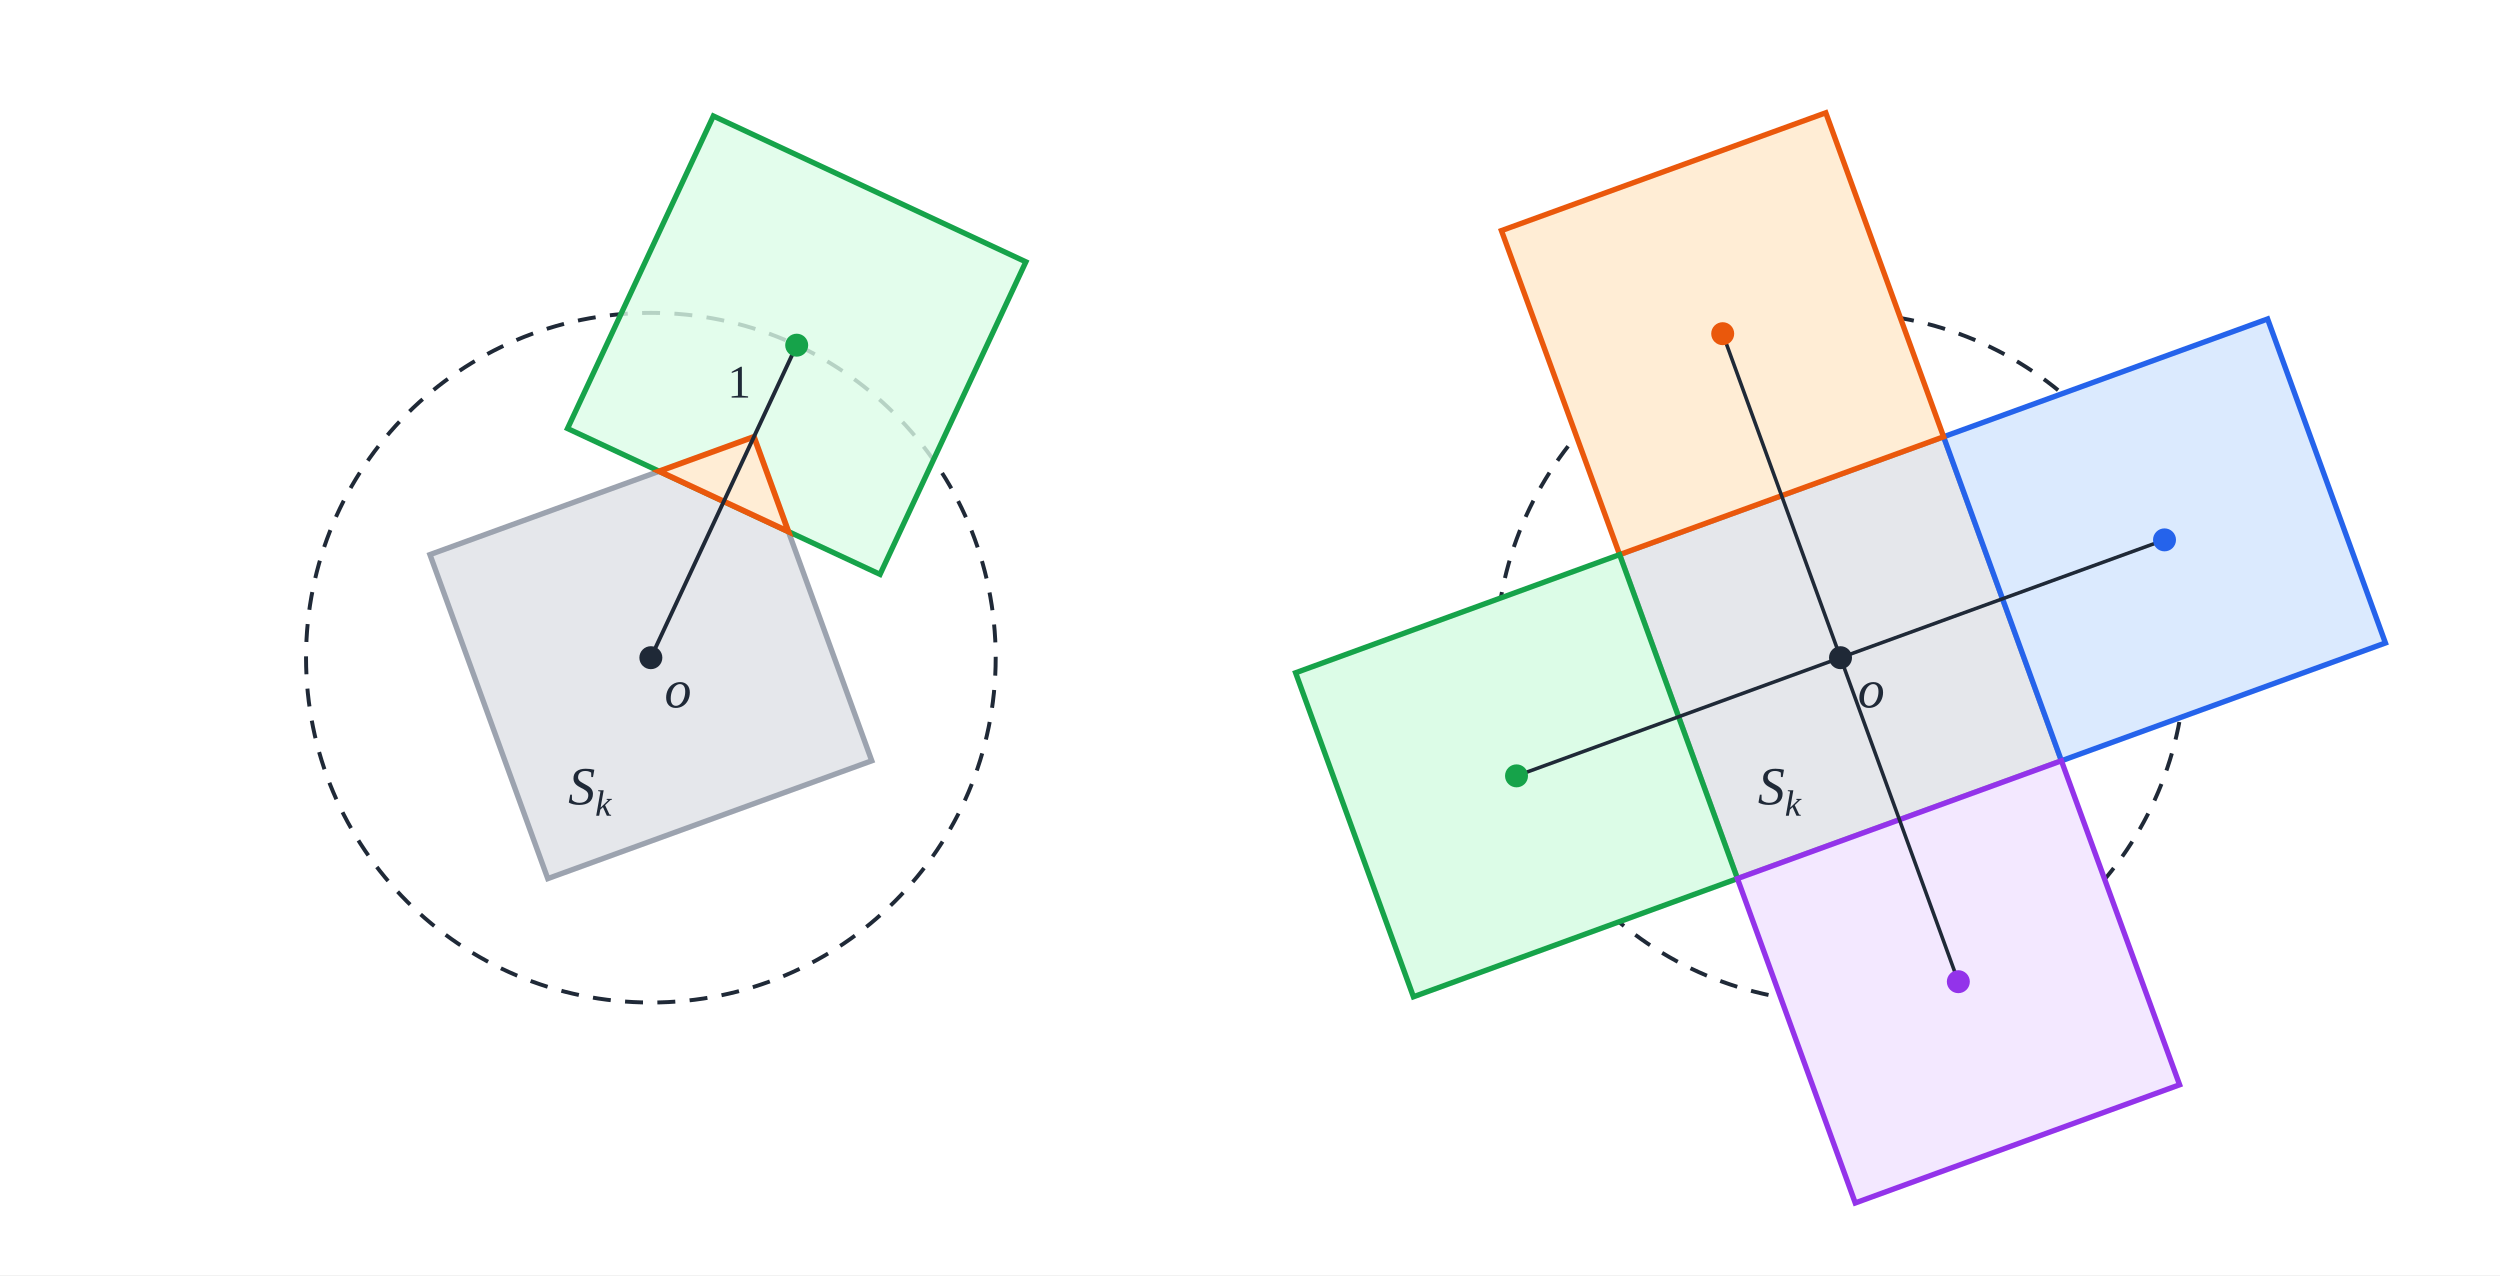
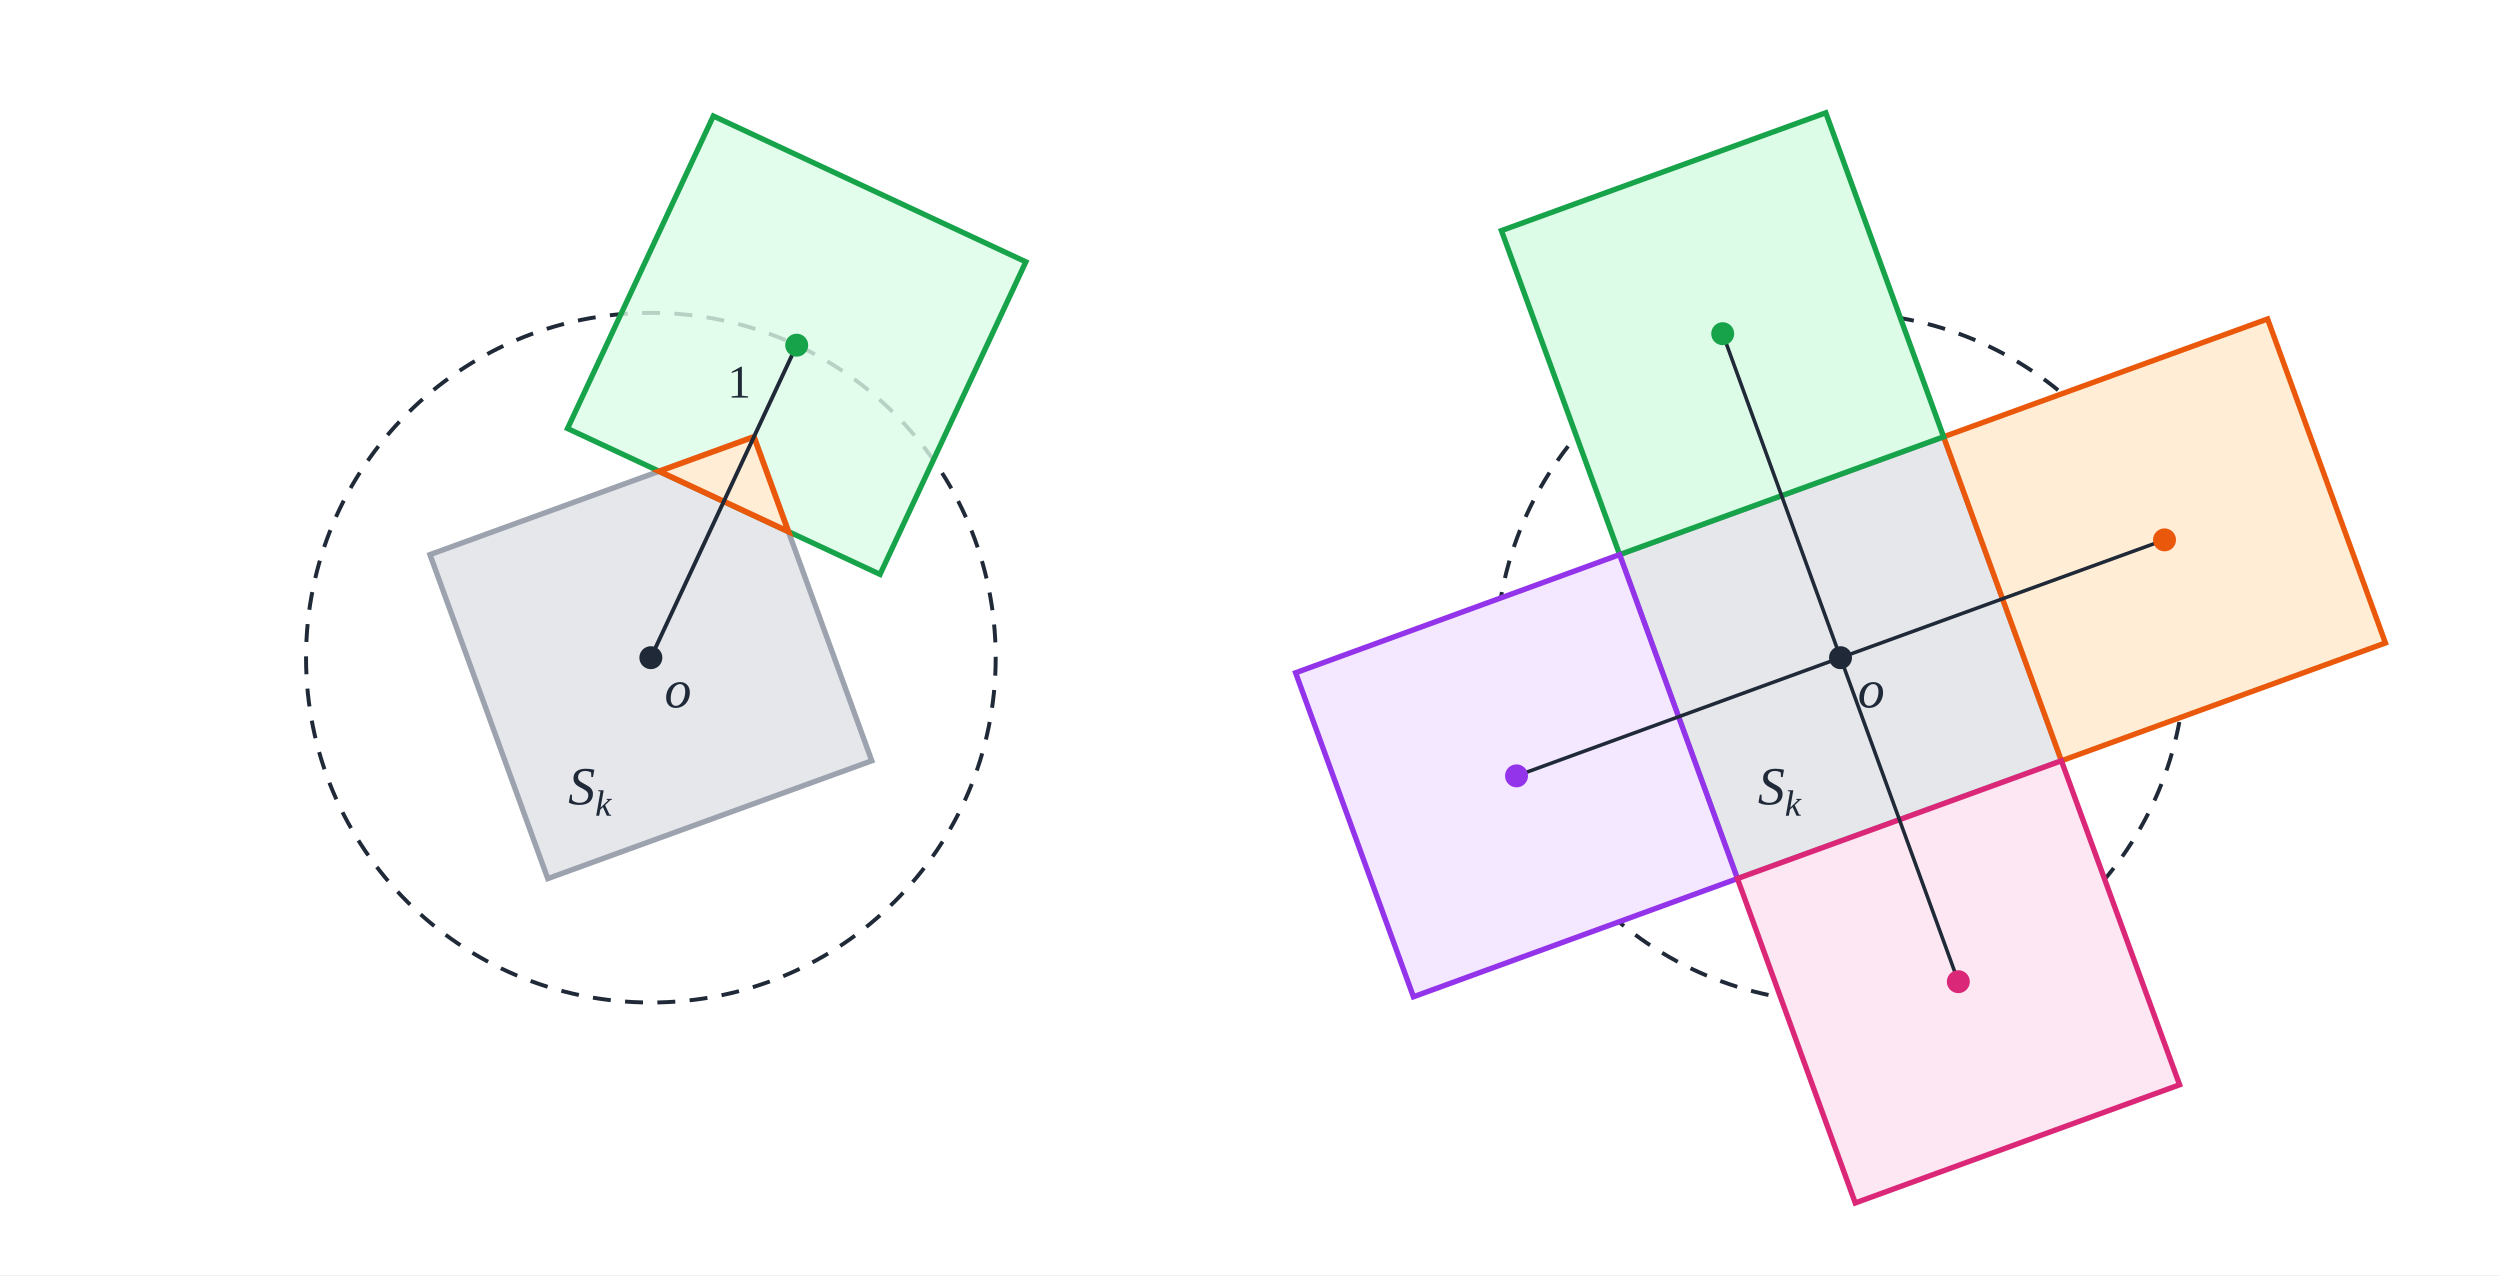
<svg xmlns="http://www.w3.org/2000/svg" width="696" height="355" viewBox="0 0 696 355" role="img" aria-label="Around a square centred at o, with the dashed unit circle about o. Left: a square whose centre is at distance 1 from o but not on an axis of the centred square overlaps it. Right: the only squares at distance 1 that do not overlap it are its four side-neighbours: the plus">
  <defs>
    <marker id="arrow" viewBox="0 0 10 10" refX="9" refY="5" markerUnits="userSpaceOnUse" markerWidth="11" markerHeight="11" orient="auto-start-reverse">
      <path d="M 0 0 L 10 5 L 0 10 z" fill="#1f2937" />
    </marker>
  </defs>
  <rect width="100%" height="100%" fill="#ffffff" />
  <circle cx="181.2" cy="183.1" r="96.0" fill="none" stroke="#1f2937" stroke-width="1.1" stroke-dasharray="5 4" />
  <polygon points="152.5,244.6 242.7,211.8 209.9,121.6 119.7,154.4" fill="#e5e7eb" stroke="#9ca3af" stroke-width="1.5" fill-opacity="1" />
  <polygon points="245.0,159.9 285.6,72.9 198.6,32.3 158.0,119.3" fill="#dcfce7" stroke="#16a34a" stroke-width="1.5" fill-opacity="0.8" />
  <polygon points="219.5,148.0 209.9,121.6 183.5,131.2" fill="#ffedd5" stroke="#ea580c" stroke-width="1.6" fill-opacity="1" />
  <line x1="181.2" y1="183.1" x2="221.8" y2="96.1" stroke="#1f2937" stroke-width="1.1" />
  <text x="205.8" y="107.7" font-size="13" font-family="Georgia, 'Times New Roman', serif" fill="#1f2937" text-anchor="middle" dominant-baseline="middle">1</text>
  <circle cx="181.2" cy="183.1" r="3.2" fill="#1f2937" />
  <text x="185.0" y="192.7" font-size="15" font-family="Georgia, 'Times New Roman', serif" fill="#1f2937" text-anchor="start" dominant-baseline="middle" font-style="italic">o</text>
  <circle cx="221.8" cy="96.1" r="3.2" fill="#16a34a" />
  <text x="164.2" y="219.7" font-size="15" font-family="Georgia, 'Times New Roman', serif" fill="#1f2937" text-anchor="middle" dominant-baseline="middle" font-style="italic">S<tspan dy="4.5" font-size="10.2">k</tspan>
  </text>
  <circle cx="512.4" cy="183.1" r="96.0" fill="none" stroke="#1f2937" stroke-width="1.1" stroke-dasharray="5 4" />
  <polygon points="483.7,244.6 573.9,211.8 541.1,121.6 450.9,154.4" fill="#e5e7eb" stroke="#9ca3af" stroke-width="1.5" fill-opacity="1" />
-   <polygon points="573.9,211.8 664.1,179.0 631.3,88.8 541.1,121.6" fill="#dbeafe" stroke="#2563eb" stroke-width="1.5" fill-opacity="1" />
+   <polygon points="573.9,211.8 664.1,179.0 631.3,88.8 541.1,121.6" fill="#ffedd5" stroke="#ea580c" stroke-width="1.5" fill-opacity="1" />
  <line x1="512.4" y1="183.1" x2="602.6" y2="150.3" stroke="#1f2937" stroke-width="1" />
-   <circle cx="602.6" cy="150.3" r="3.2" fill="#2563eb" />
-   <polygon points="450.9,154.4 541.1,121.6 508.3,31.4 418.0,64.2" fill="#ffedd5" stroke="#ea580c" stroke-width="1.5" fill-opacity="1" />
+   <circle cx="602.6" cy="150.3" r="3.2" fill="#ea580c" />
+   <polygon points="450.9,154.4 541.1,121.6 508.3,31.4 418.0,64.2" fill="#dcfce7" stroke="#16a34a" stroke-width="1.5" fill-opacity="1" />
  <line x1="512.4" y1="183.1" x2="479.6" y2="92.9" stroke="#1f2937" stroke-width="1" />
-   <circle cx="479.6" cy="92.9" r="3.2" fill="#ea580c" />
-   <polygon points="393.5,277.5 483.7,244.6 450.9,154.4 360.7,187.3" fill="#dcfce7" stroke="#16a34a" stroke-width="1.5" fill-opacity="1" />
+   <circle cx="479.6" cy="92.9" r="3.2" fill="#16a34a" />
+   <polygon points="393.5,277.5 483.7,244.6 450.9,154.4 360.7,187.3" fill="#f3e8ff" stroke="#9333ea" stroke-width="1.5" fill-opacity="1" />
  <line x1="512.4" y1="183.1" x2="422.2" y2="216.0" stroke="#1f2937" stroke-width="1" />
-   <circle cx="422.2" cy="216.0" r="3.2" fill="#16a34a" />
-   <polygon points="516.5,334.9 606.8,302.0 573.9,211.8 483.7,244.6" fill="#f3e8ff" stroke="#9333ea" stroke-width="1.5" fill-opacity="1" />
+   <circle cx="422.2" cy="216.0" r="3.2" fill="#9333ea" />
+   <polygon points="516.5,334.9 606.8,302.0 573.9,211.8 483.7,244.6" fill="#fce7f3" stroke="#db2777" stroke-width="1.5" fill-opacity="1" />
  <line x1="512.4" y1="183.1" x2="545.2" y2="273.3" stroke="#1f2937" stroke-width="1" />
-   <circle cx="545.2" cy="273.3" r="3.2" fill="#9333ea" />
+   <circle cx="545.2" cy="273.3" r="3.2" fill="#db2777" />
  <circle cx="512.4" cy="183.1" r="3.2" fill="#1f2937" />
  <text x="517.2" y="192.7" font-size="15" font-family="Georgia, 'Times New Roman', serif" fill="#1f2937" text-anchor="start" dominant-baseline="middle" font-style="italic">o</text>
  <text x="495.4" y="219.7" font-size="15" font-family="Georgia, 'Times New Roman', serif" fill="#1f2937" text-anchor="middle" dominant-baseline="middle" font-style="italic">S<tspan dy="4.5" font-size="10.2">k</tspan>
  </text>
</svg>
